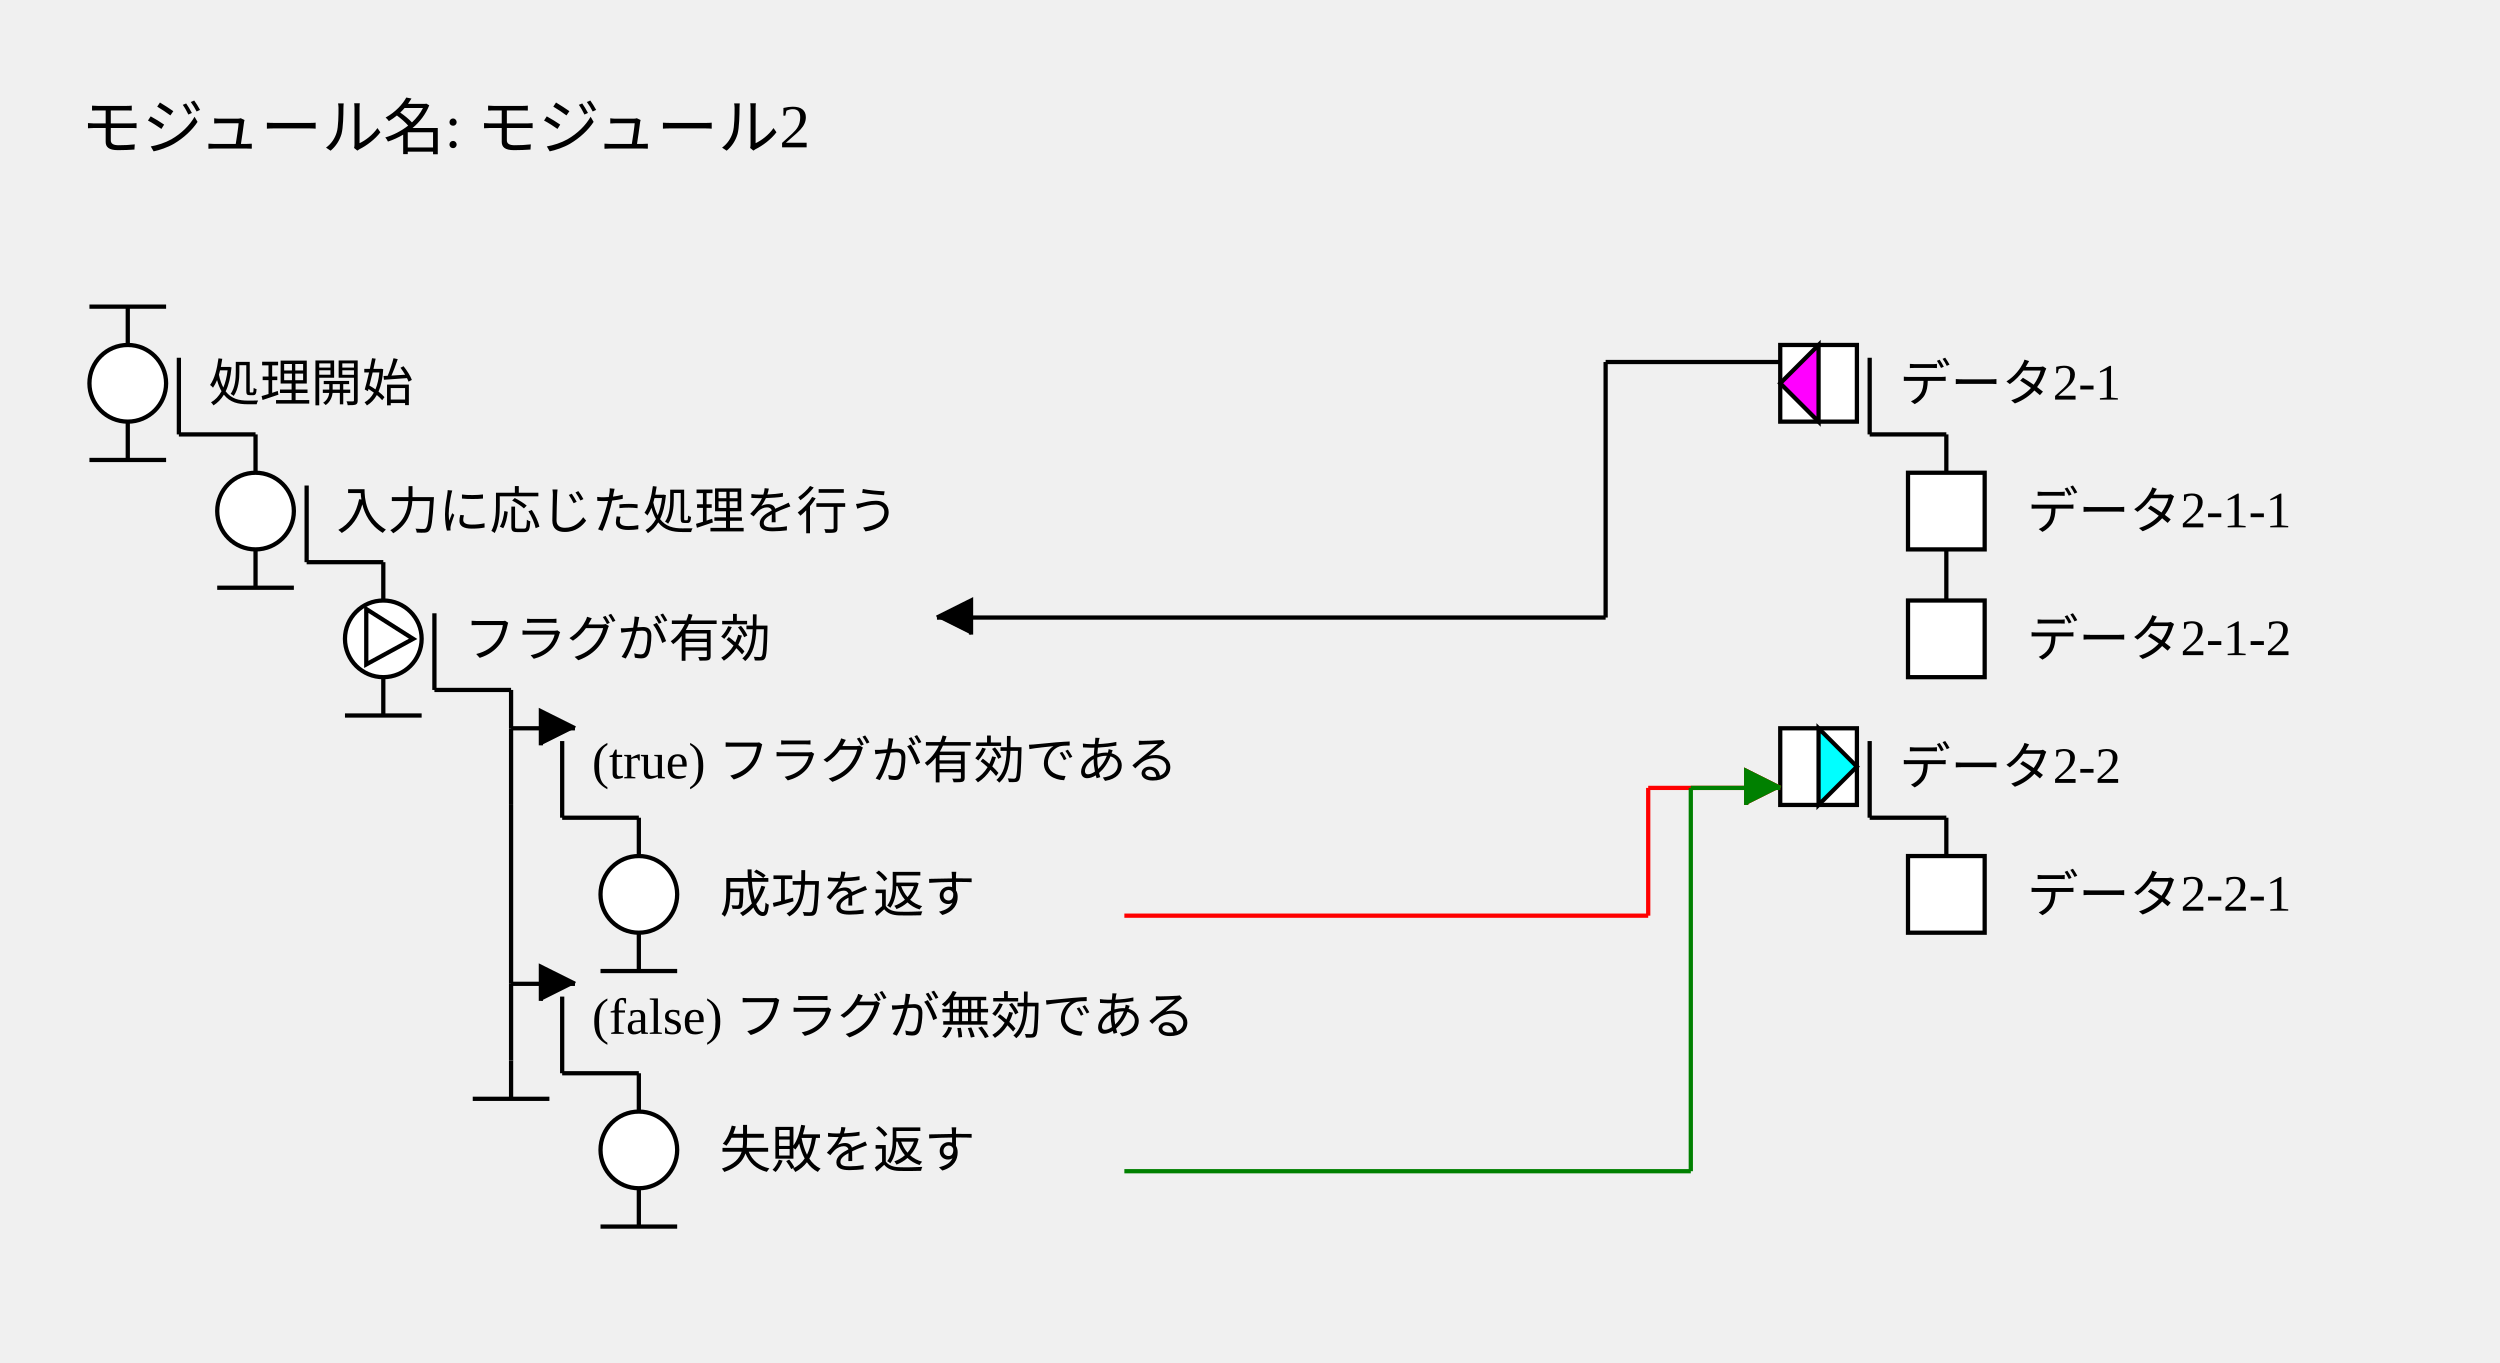
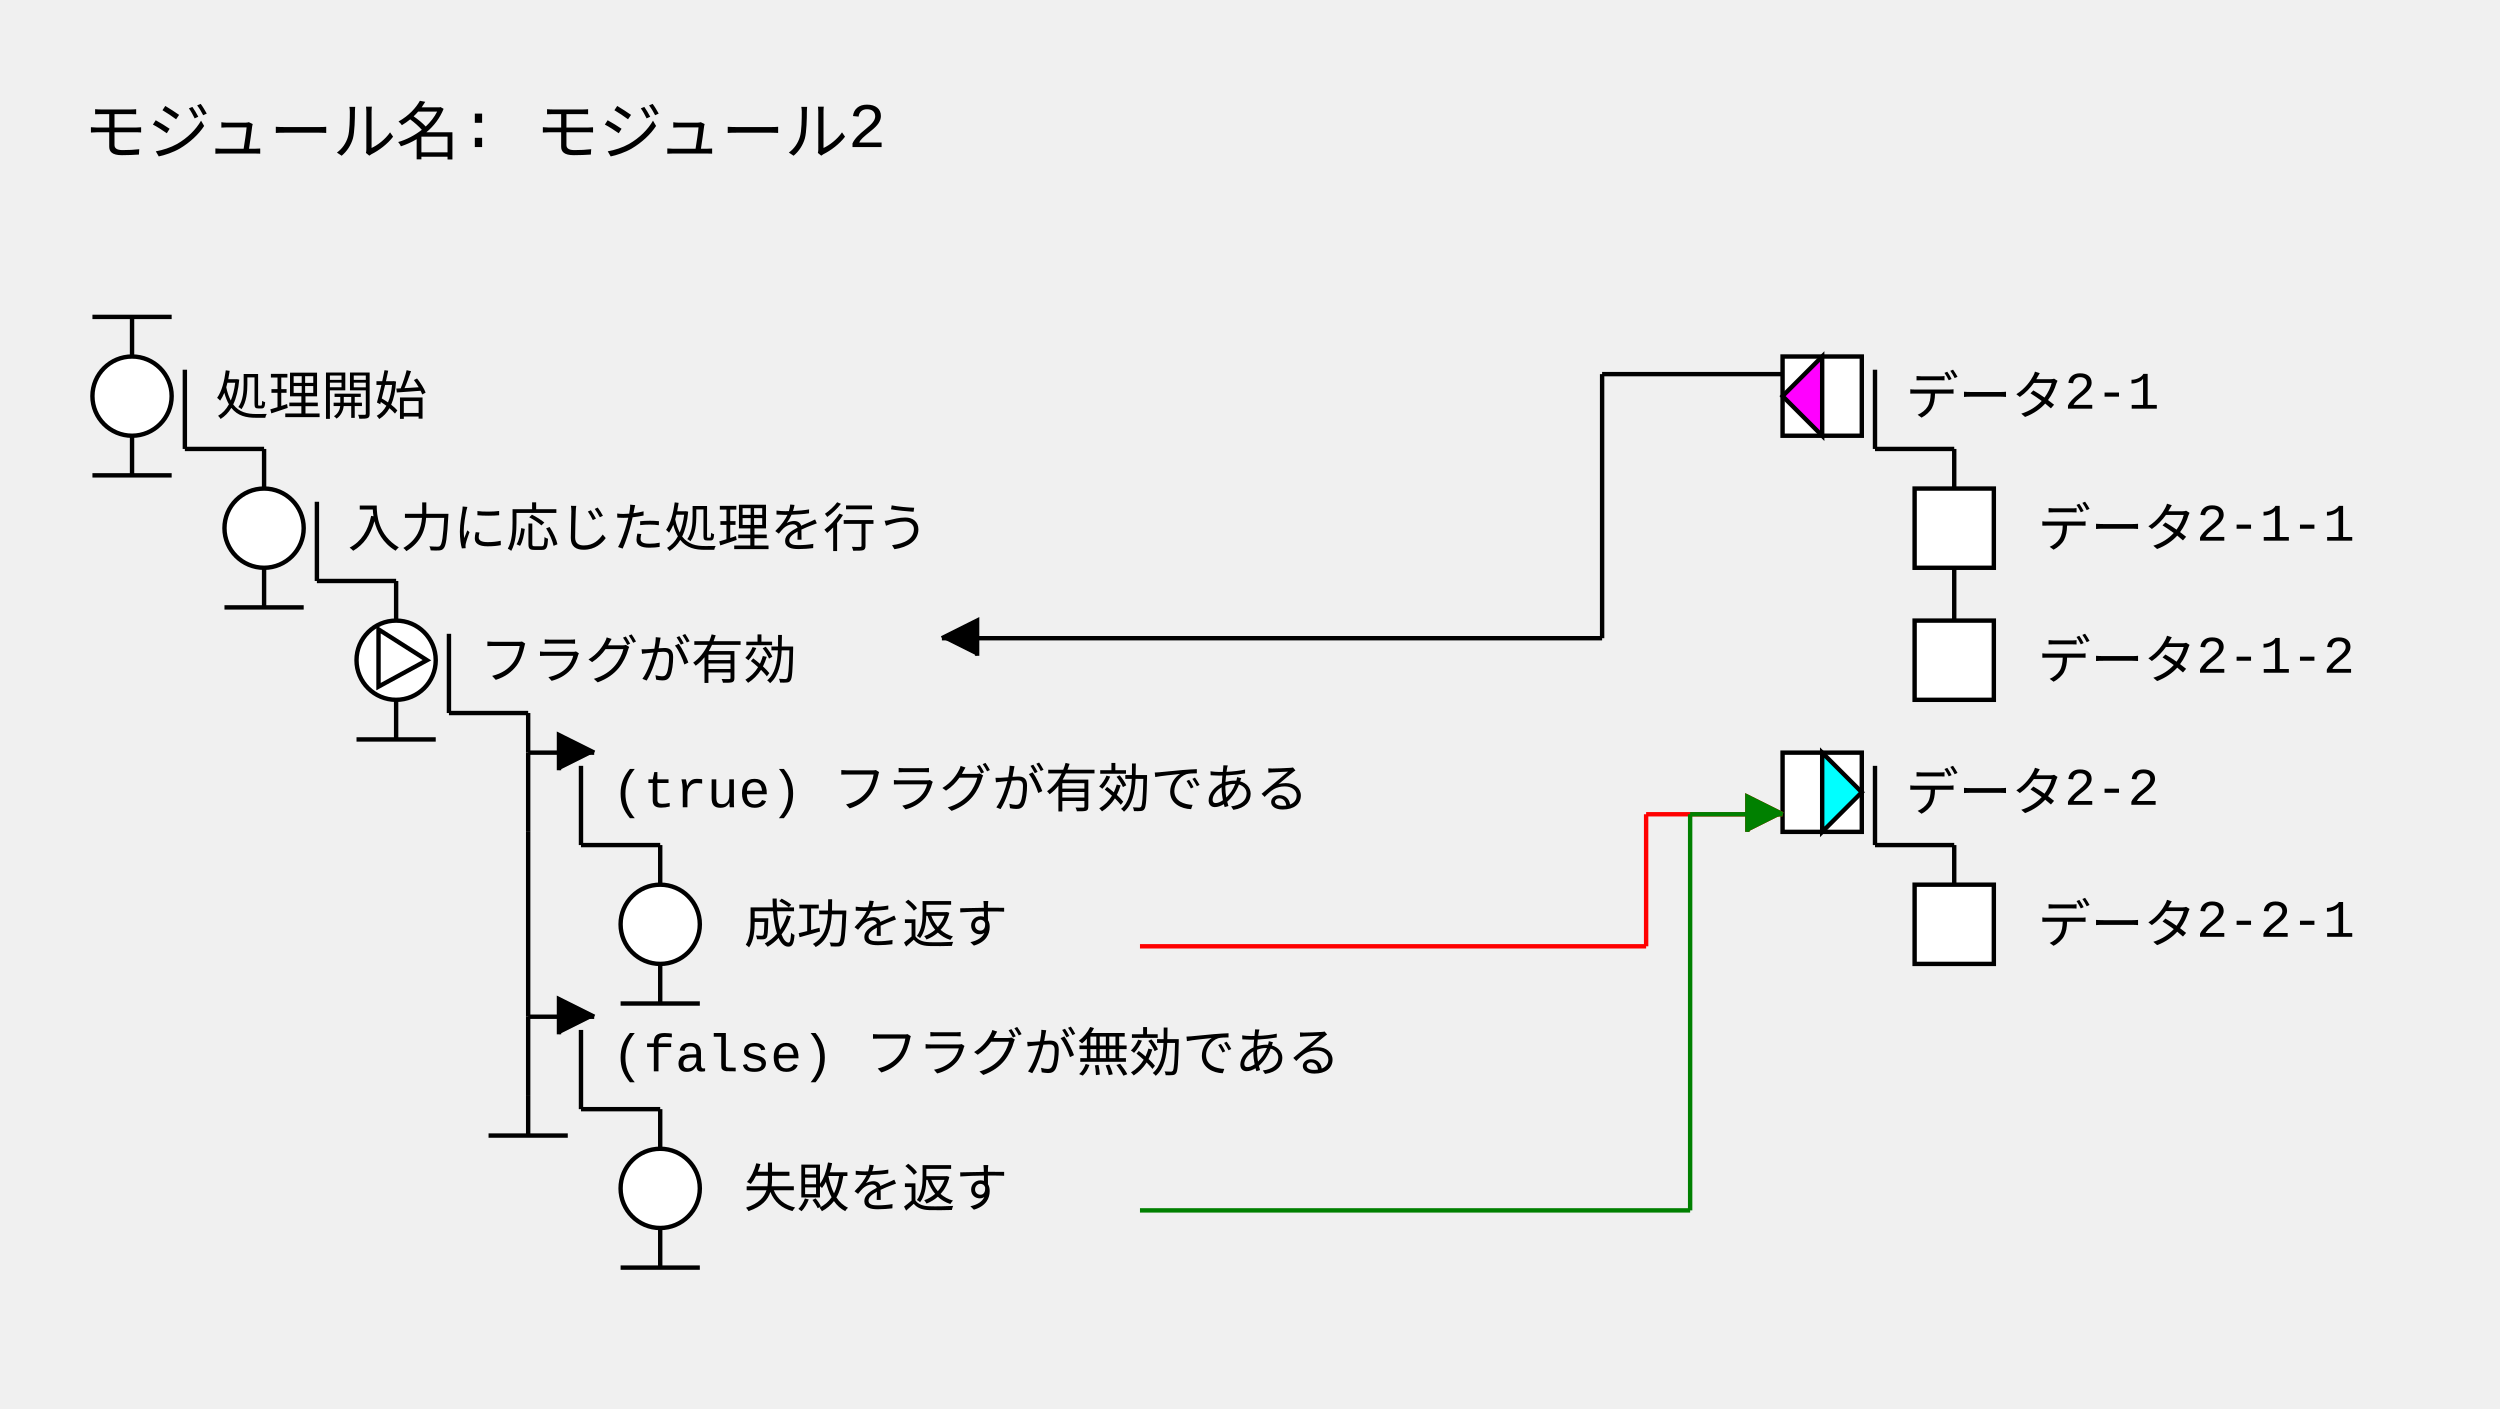
- <svg xmlns="http://www.w3.org/2000/svg" width="587" height="320" style="background-color: #808d81">
-   <text x="19" y="30" text-anchor="start" dominant-baseline="middle" font-size="120%" rotate="0">モジュール名: モジュール2</text>
+ <svg xmlns="http://www.w3.org/2000/svg" width="568" height="320" style="background-color: #808d81">
+   <text x="19" y="30" text-anchor="start" dominant-baseline="middle" font-family="Consolas, Meiryo UI, Courier New, monospace" font-size="120%" rotate="0">モジュール名: モジュール2</text>
  <circle cx="30" cy="90" r="9" fill="white" stroke="black" />
-   <text x="49" y="90" text-anchor="start" dominant-baseline="middle" font-size="100%" rotate="0">処理開始</text>
+   <text x="49" y="90" text-anchor="start" dominant-baseline="middle" font-family="Consolas, Meiryo UI, Courier New, monospace" font-size="100%" rotate="0">処理開始</text>
  <line x1="30" y1="72" x2="30" y2="81" stroke="black" />
  <line x1="21" y1="72" x2="39" y2="72" stroke="black" />
  <line x1="30" y1="99" x2="30" y2="108" stroke="black" />
  <line x1="21" y1="108" x2="39" y2="108" stroke="black" />
  <circle cx="60" cy="120" r="9" fill="white" stroke="black" />
-   <text x="79" y="120" text-anchor="start" dominant-baseline="middle" font-size="100%" rotate="0">入力に応じた処理を行う</text>
+   <text x="79" y="120" text-anchor="start" dominant-baseline="middle" font-family="Consolas, Meiryo UI, Courier New, monospace" font-size="100%" rotate="0">入力に応じた処理を行う</text>
  <line x1="60" y1="129" x2="60" y2="138" stroke="black" />
  <line x1="51" y1="138" x2="69" y2="138" stroke="black" />
  <line x1="60" y1="102" x2="60" y2="111" stroke="black" />
  <line x1="42" y1="102" x2="60" y2="102" stroke="black" />
  <line x1="42" y1="84" x2="42" y2="102" stroke="black" />
  <circle cx="90" cy="150" r="9" fill="white" stroke="black" />
  <polygon points="97 150 86 156 86 143" fill="white" stroke="black" />
-   <text x="109" y="150" text-anchor="start" dominant-baseline="middle" font-size="100%" rotate="0">フラグが有効</text>
+   <text x="109" y="150" text-anchor="start" dominant-baseline="middle" font-family="Consolas, Meiryo UI, Courier New, monospace" font-size="100%" rotate="0">フラグが有効</text>
  <line x1="90" y1="159" x2="90" y2="168" stroke="black" />
  <line x1="81" y1="168" x2="99" y2="168" stroke="black" />
  <line x1="90" y1="132" x2="90" y2="141" stroke="black" />
  <line x1="72" y1="132" x2="90" y2="132" stroke="black" />
  <line x1="72" y1="114" x2="72" y2="132" stroke="black" />
  <line x1="120" y1="171" x2="120" y2="189" stroke="black" />
  <line x1="120" y1="171" x2="135" y2="171" stroke="black" />
  <path d="M 135 171 L 127 167 L 127 175" stroke="black" fill="black" />
-   <text x="139" y="180" text-anchor="start" dominant-baseline="middle" font-size="100%" rotate="0">(true) フラグが有効である</text>
+   <text x="139" y="180" text-anchor="start" dominant-baseline="middle" font-family="Consolas, Meiryo UI, Courier New, monospace" font-size="100%" rotate="0">(true) フラグが有効である</text>
  <line x1="120" y1="162" x2="120" y2="171" stroke="black" />
  <line x1="102" y1="162" x2="120" y2="162" stroke="black" />
  <line x1="102" y1="144" x2="102" y2="162" stroke="black" />
  <circle cx="150" cy="210" r="9" fill="white" stroke="black" />
-   <text x="169" y="210" text-anchor="start" dominant-baseline="middle" font-size="100%" rotate="0">成功を返す</text>
+   <text x="169" y="210" text-anchor="start" dominant-baseline="middle" font-family="Consolas, Meiryo UI, Courier New, monospace" font-size="100%" rotate="0">成功を返す</text>
  <line x1="150" y1="219" x2="150" y2="228" stroke="black" />
  <line x1="141" y1="228" x2="159" y2="228" stroke="black" />
  <line x1="150" y1="192" x2="150" y2="201" stroke="black" />
  <line x1="132" y1="192" x2="150" y2="192" stroke="black" />
  <line x1="132" y1="174" x2="132" y2="192" stroke="black" />
  <line x1="120" y1="231" x2="120" y2="249" stroke="black" />
  <line x1="120" y1="231" x2="135" y2="231" stroke="black" />
  <path d="M 135 231 L 127 227 L 127 235" stroke="black" fill="black" />
-   <text x="139" y="240" text-anchor="start" dominant-baseline="middle" font-size="100%" rotate="0">(false) フラグが無効である</text>
+   <text x="139" y="240" text-anchor="start" dominant-baseline="middle" font-family="Consolas, Meiryo UI, Courier New, monospace" font-size="100%" rotate="0">(false) フラグが無効である</text>
  <line x1="120" y1="189" x2="120" y2="231" stroke="black" />
  <line x1="120" y1="249" x2="120" y2="258" stroke="black" />
  <line x1="111" y1="258" x2="129" y2="258" stroke="black" />
  <circle cx="150" cy="270" r="9" fill="white" stroke="black" />
-   <text x="169" y="270" text-anchor="start" dominant-baseline="middle" font-size="100%" rotate="0">失敗を返す</text>
+   <text x="169" y="270" text-anchor="start" dominant-baseline="middle" font-family="Consolas, Meiryo UI, Courier New, monospace" font-size="100%" rotate="0">失敗を返す</text>
  <line x1="150" y1="279" x2="150" y2="288" stroke="black" />
  <line x1="141" y1="288" x2="159" y2="288" stroke="black" />
  <line x1="150" y1="252" x2="150" y2="261" stroke="black" />
  <line x1="132" y1="252" x2="150" y2="252" stroke="black" />
  <line x1="132" y1="234" x2="132" y2="252" stroke="black" />
-   <line x1="220" y1="145" x2="377" y2="145" stroke="black" />
-   <path d="M 220 145 L 228 141 L 228 149" stroke="black" fill="black" />
-   <line x1="264" y1="215" x2="387" y2="215" stroke="red" />
-   <line x1="264" y1="275" x2="397" y2="275" stroke="green" />
-   <rect x="418" y="81" width="18" height="18" fill="white" stroke="black" />
-   <text x="446" y="90" text-anchor="start" dominant-baseline="middle" font-size="100%" rotate="0">データ2-1</text>
-   <rect x="448" y="111" width="18" height="18" fill="white" stroke="black" />
-   <text x="476" y="120" text-anchor="start" dominant-baseline="middle" font-size="100%" rotate="0">データ2-1-1</text>
-   <line x1="457" y1="102" x2="457" y2="111" stroke="black" />
-   <line x1="439" y1="102" x2="457" y2="102" stroke="black" />
-   <line x1="439" y1="84" x2="439" y2="102" stroke="black" />
-   <rect x="448" y="141" width="18" height="18" fill="white" stroke="black" />
-   <text x="476" y="150" text-anchor="start" dominant-baseline="middle" font-size="100%" rotate="0">データ2-1-2</text>
-   <line x1="457" y1="129" x2="457" y2="141" stroke="black" />
-   <rect x="418" y="171" width="18" height="18" fill="white" stroke="black" />
-   <text x="446" y="180" text-anchor="start" dominant-baseline="middle" font-size="100%" rotate="0">データ2-2</text>
-   <rect x="448" y="201" width="18" height="18" fill="white" stroke="black" />
-   <text x="476" y="210" text-anchor="start" dominant-baseline="middle" font-size="100%" rotate="0">データ2-2-1</text>
-   <line x1="457" y1="192" x2="457" y2="201" stroke="black" />
-   <line x1="439" y1="192" x2="457" y2="192" stroke="black" />
-   <line x1="439" y1="174" x2="439" y2="192" stroke="black" />
-   <path d="M 418 90 L 427 81 L 427 99 Z" stroke="black" fill="fuchsia" />
-   <line x1="377" y1="85" x2="418" y2="85" stroke="black" />
-   <path d="M 436 180 L 427 171 L 427 189 Z" stroke="black" fill="aqua" />
-   <line x1="387" y1="185" x2="418" y2="185" stroke="red" />
-   <path d="M 418 185 L 410 181 L 410 189" stroke="red" fill="red" />
-   <line x1="397" y1="185" x2="418" y2="185" stroke="green" />
-   <path d="M 418 185 L 410 181 L 410 189" stroke="green" fill="green" />
-   <line x1="377" y1="85" x2="377" y2="145" stroke="black" />
-   <line x1="387" y1="185" x2="387" y2="215" stroke="red" />
-   <line x1="397" y1="185" x2="397" y2="275" stroke="green" />
+   <line x1="214" y1="145" x2="364" y2="145" stroke="black" />
+   <path d="M 214 145 L 222 141 L 222 149" stroke="black" fill="black" />
+   <line x1="259" y1="215" x2="374" y2="215" stroke="red" />
+   <line x1="259" y1="275" x2="384" y2="275" stroke="green" />
+   <rect x="405" y="81" width="18" height="18" fill="white" stroke="black" />
+   <text x="433" y="90" text-anchor="start" dominant-baseline="middle" font-family="Consolas, Meiryo UI, Courier New, monospace" font-size="100%" rotate="0">データ2-1</text>
+   <rect x="435" y="111" width="18" height="18" fill="white" stroke="black" />
+   <text x="463" y="120" text-anchor="start" dominant-baseline="middle" font-family="Consolas, Meiryo UI, Courier New, monospace" font-size="100%" rotate="0">データ2-1-1</text>
+   <line x1="444" y1="102" x2="444" y2="111" stroke="black" />
+   <line x1="426" y1="102" x2="444" y2="102" stroke="black" />
+   <line x1="426" y1="84" x2="426" y2="102" stroke="black" />
+   <rect x="435" y="141" width="18" height="18" fill="white" stroke="black" />
+   <text x="463" y="150" text-anchor="start" dominant-baseline="middle" font-family="Consolas, Meiryo UI, Courier New, monospace" font-size="100%" rotate="0">データ2-1-2</text>
+   <line x1="444" y1="129" x2="444" y2="141" stroke="black" />
+   <rect x="405" y="171" width="18" height="18" fill="white" stroke="black" />
+   <text x="433" y="180" text-anchor="start" dominant-baseline="middle" font-family="Consolas, Meiryo UI, Courier New, monospace" font-size="100%" rotate="0">データ2-2</text>
+   <rect x="435" y="201" width="18" height="18" fill="white" stroke="black" />
+   <text x="463" y="210" text-anchor="start" dominant-baseline="middle" font-family="Consolas, Meiryo UI, Courier New, monospace" font-size="100%" rotate="0">データ2-2-1</text>
+   <line x1="444" y1="192" x2="444" y2="201" stroke="black" />
+   <line x1="426" y1="192" x2="444" y2="192" stroke="black" />
+   <line x1="426" y1="174" x2="426" y2="192" stroke="black" />
+   <path d="M 405 90 L 414 81 L 414 99 Z" stroke="black" fill="fuchsia" />
+   <line x1="364" y1="85" x2="405" y2="85" stroke="black" />
+   <path d="M 423 180 L 414 171 L 414 189 Z" stroke="black" fill="aqua" />
+   <line x1="374" y1="185" x2="405" y2="185" stroke="red" />
+   <path d="M 405 185 L 397 181 L 397 189" stroke="red" fill="red" />
+   <line x1="384" y1="185" x2="405" y2="185" stroke="green" />
+   <path d="M 405 185 L 397 181 L 397 189" stroke="green" fill="green" />
+   <line x1="364" y1="85" x2="364" y2="145" stroke="black" />
+   <line x1="374" y1="185" x2="374" y2="215" stroke="red" />
+   <line x1="384" y1="185" x2="384" y2="275" stroke="green" />
</svg>
